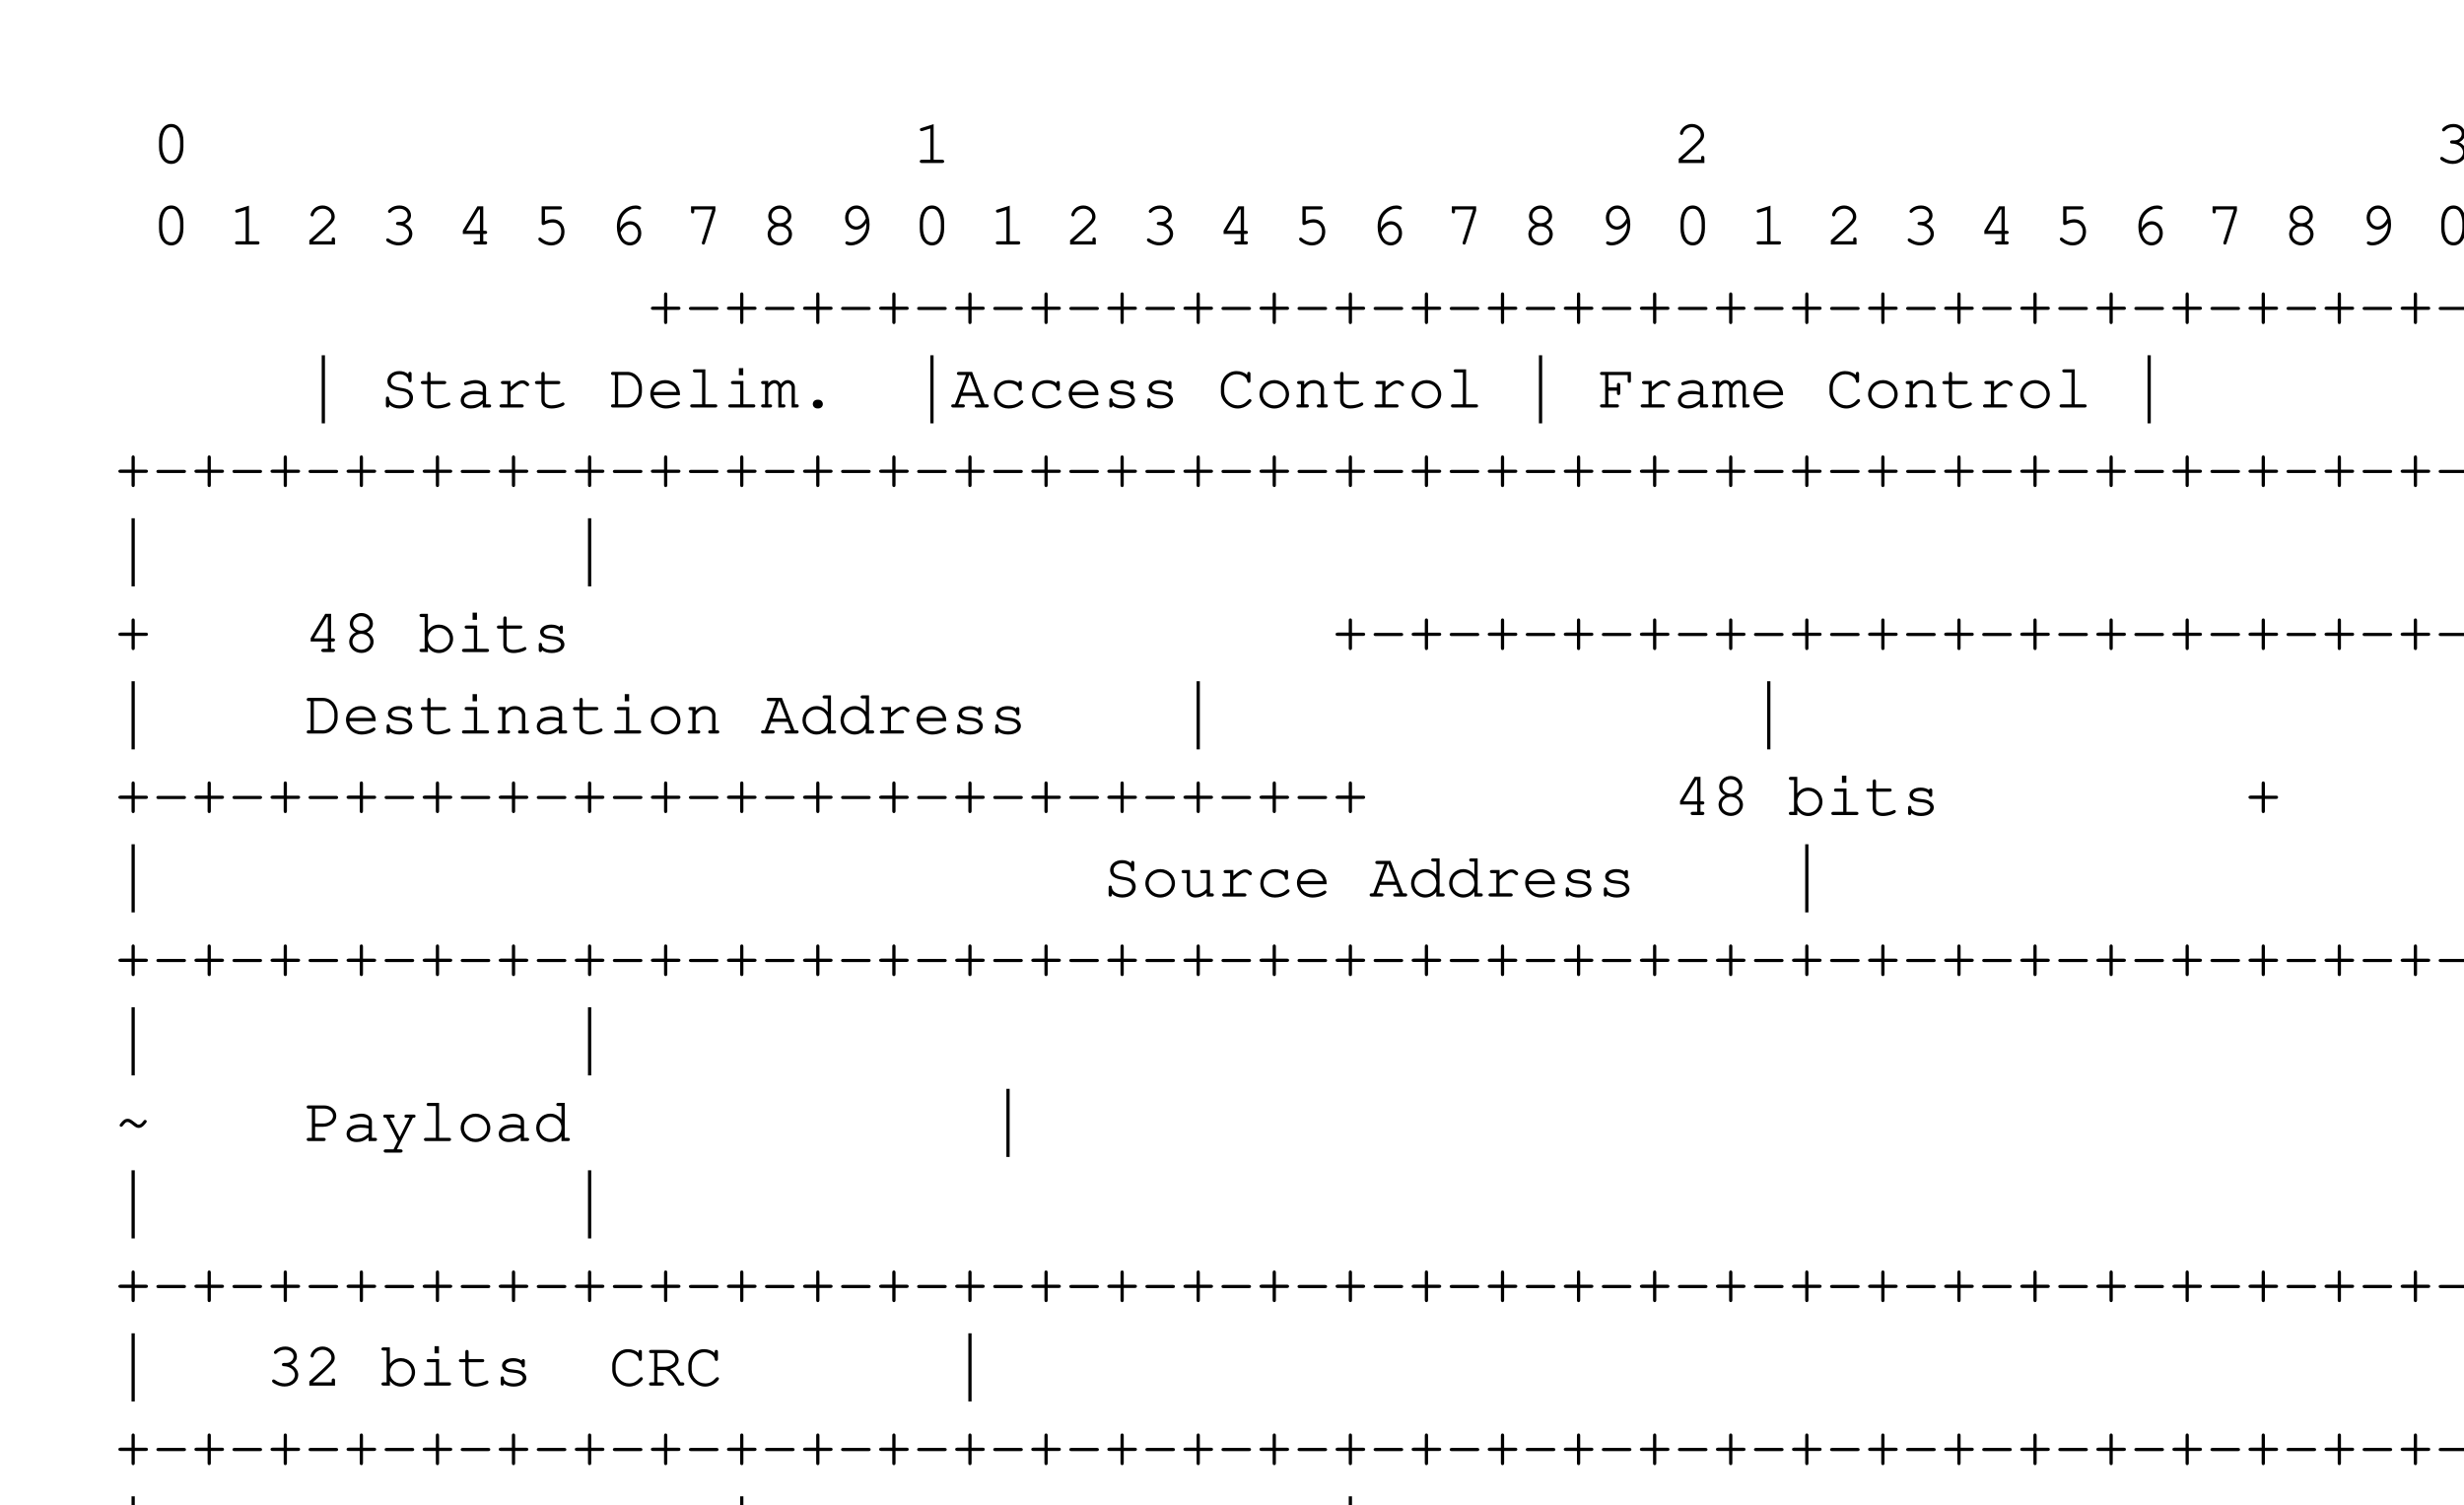
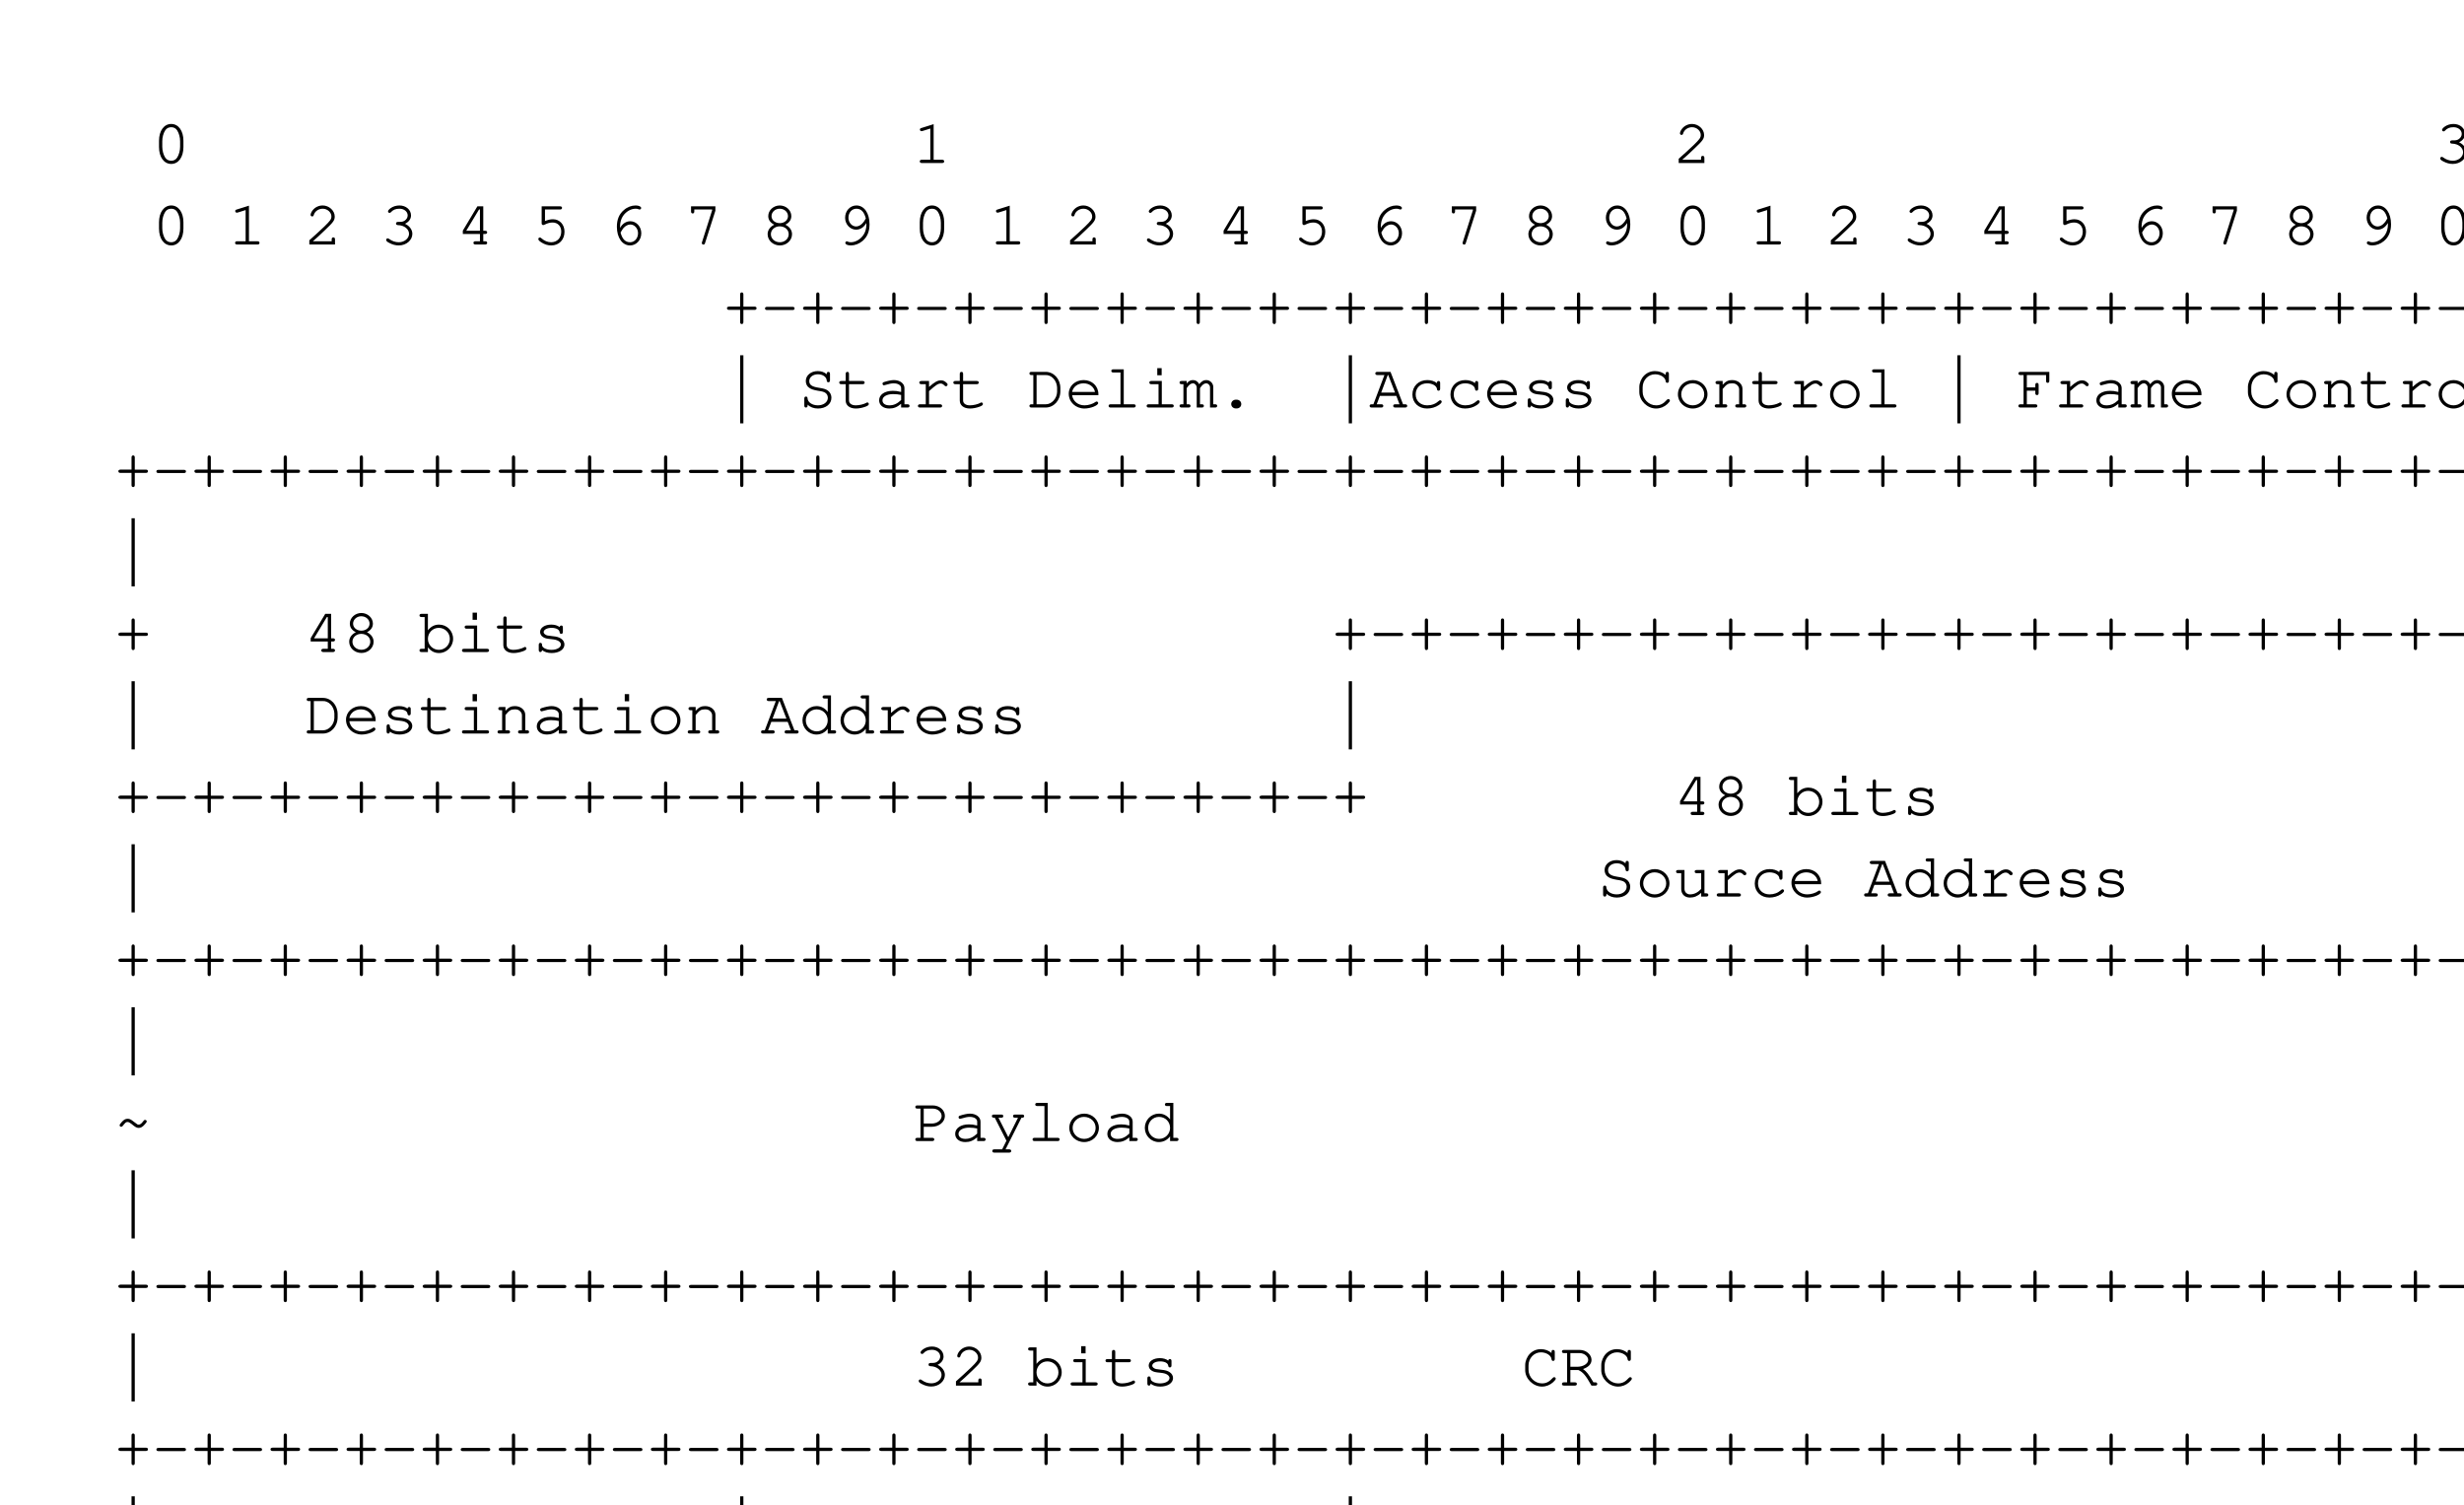
<svg xmlns="http://www.w3.org/2000/svg">
-   <text xml:space="preserve" font-size="14px" y="0" x="0" font-family="Courier">
+   <text style="font-size:14px; font-family:Courier; " y="0" x="0" xml:space="preserve">
    <tspan x="0"> </tspan>
    <tspan x="0" dy="18">
</tspan>
    <tspan x="0" dy="18">    0                   1                   2                   3
</tspan>
    <tspan x="0" dy="18">    0 1 2 3 4 5 6 7 8 9 0 1 2 3 4 5 6 7 8 9 0 1 2 3 4 5 6 7 8 9 0 1
</tspan>
-     <tspan x="0" dy="18">      	      	   +-+-+-+-+-+-+-+-+-+-+-+-+-+-+-+-+-+-+-+-+-+-+-+-+
+     <tspan x="0" dy="18">                   +-+-+-+-+-+-+-+-+-+-+-+-+-+-+-+-+-+-+-+-+-+-+-+-+
</tspan>
-     <tspan x="0" dy="18">   		   | Start Delim.  |Access Control | Frame Control |
+     <tspan x="0" dy="18">                   | Start Delim.  |Access Control | Frame Control |
</tspan>
    <tspan x="0" dy="18">   +-+-+-+-+-+-+-+-+-+-+-+-+-+-+-+-+-+-+-+-+-+-+-+-+-+-+-+-+-+-+-+-+
</tspan>
-     <tspan x="0" dy="18">   |								   |	
+     <tspan x="0" dy="18">   |                                                               |    
</tspan>
    <tspan x="0" dy="18">   +    48 bits                    +-+-+-+-+-+-+-+-+-+-+-+-+-+-+-+-+    
</tspan>
-     <tspan x="0" dy="18">   |    Destination Address	   |			           |
+     <tspan x="0" dy="18">   |    Destination Address        |                               |
</tspan>
-     <tspan x="0" dy="18">   +-+-+-+-+-+-+-+-+-+-+-+-+-+-+-+-+        48 bits   		   +
+     <tspan x="0" dy="18">   +-+-+-+-+-+-+-+-+-+-+-+-+-+-+-+-+        48 bits                +
</tspan>
-     <tspan x="0" dy="18">   |                     		  Source Address	   |
+     <tspan x="0" dy="18">   |                                      Source Address           |
</tspan>
    <tspan x="0" dy="18">   +-+-+-+-+-+-+-+-+-+-+-+-+-+-+-+-+-+-+-+-+-+-+-+-+-+-+-+-+-+-+-+-+
</tspan>
-     <tspan x="0" dy="18">   |								   |
+     <tspan x="0" dy="18">   |                                                               |
</tspan>
-     <tspan x="0" dy="18">   ~ 			Payload 		   		   |
+     <tspan x="0" dy="18">   ~                    Payload                                    |
</tspan>
-     <tspan x="0" dy="18">   |								   |
+     <tspan x="0" dy="18">   |                                                               |
</tspan>
    <tspan x="0" dy="18">   +-+-+-+-+-+-+-+-+-+-+-+-+-+-+-+-+-+-+-+-+-+-+-+-+-+-+-+-+-+-+-+-+
</tspan>
-     <tspan x="0" dy="18">   |			32 bits		CRC			   |	
+     <tspan x="0" dy="18">   |                    32 bits         CRC                        |    
</tspan>
    <tspan x="0" dy="18">   +-+-+-+-+-+-+-+-+-+-+-+-+-+-+-+-+-+-+-+-+-+-+-+-+-+-+-+-+-+-+-+-+
</tspan>
-     <tspan x="0" dy="18">   | End Delim.	   | Frame Status  |
+     <tspan x="0" dy="18">   | End Delim.    | Frame Status  |
</tspan>
    <tspan x="0" dy="18">   +-+-+-+-+-+-+-+-+-+-+-+-+-+-+-+-+</tspan>
  </text>
</svg>
